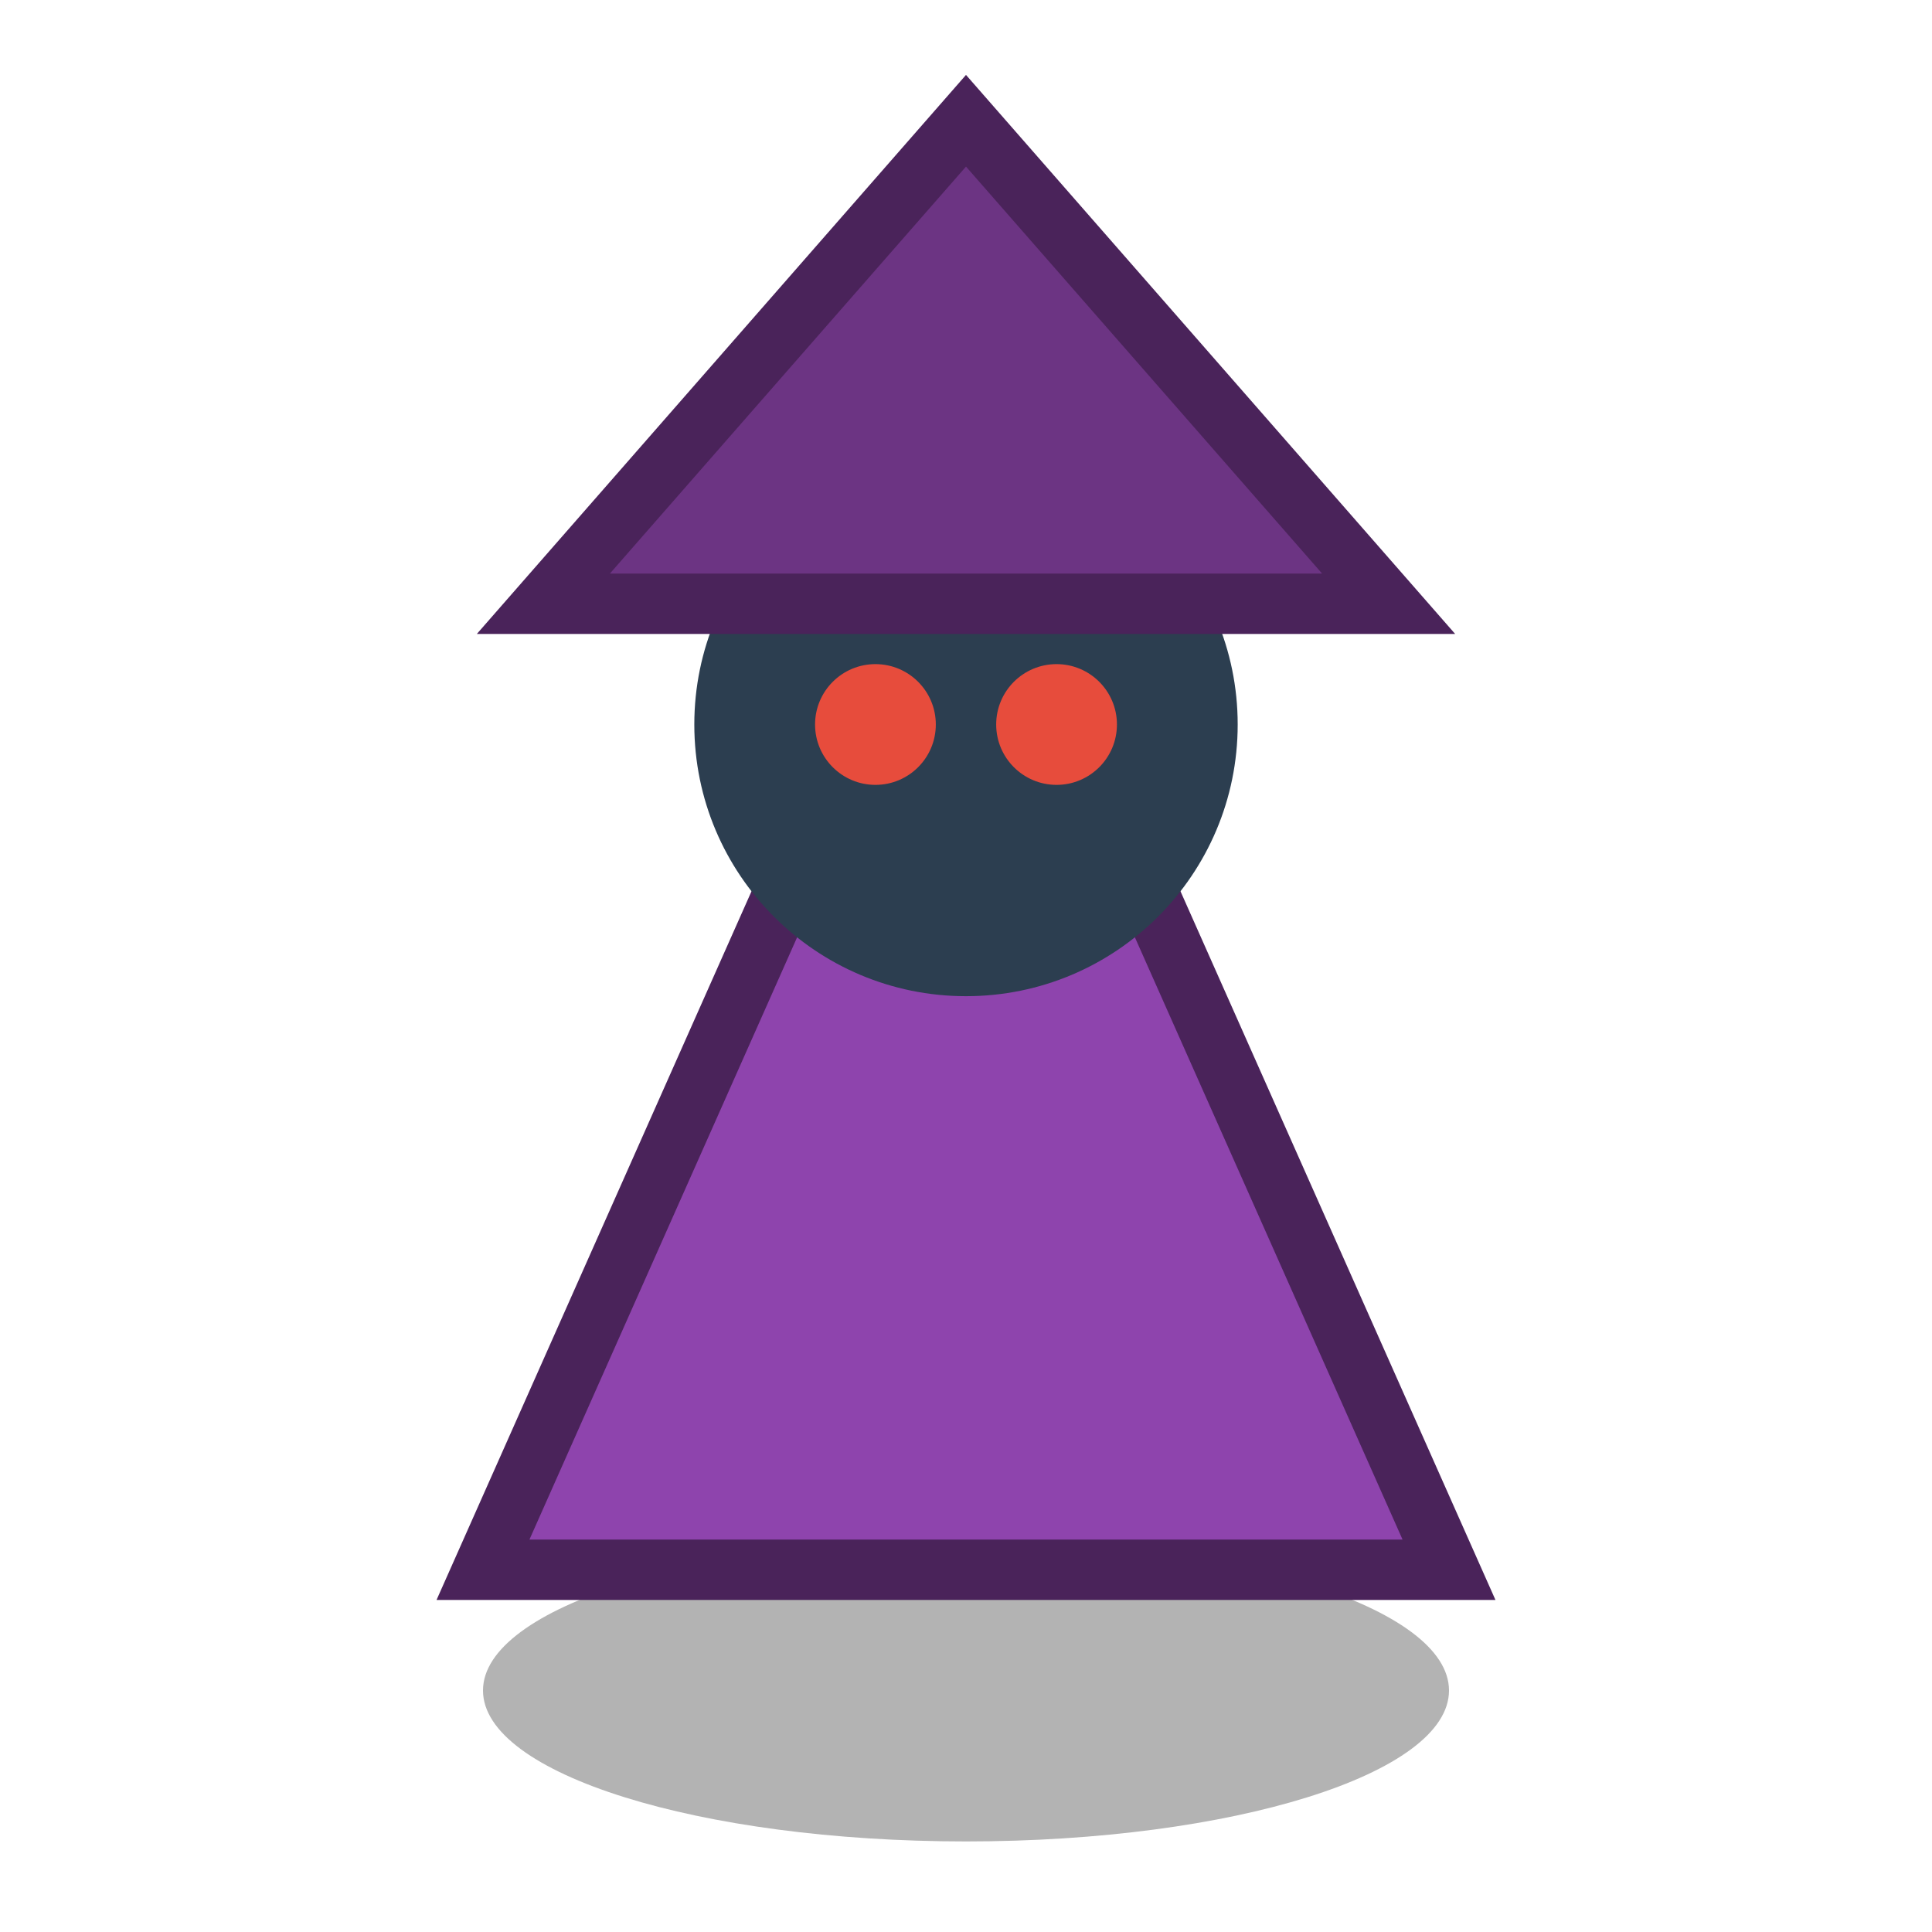
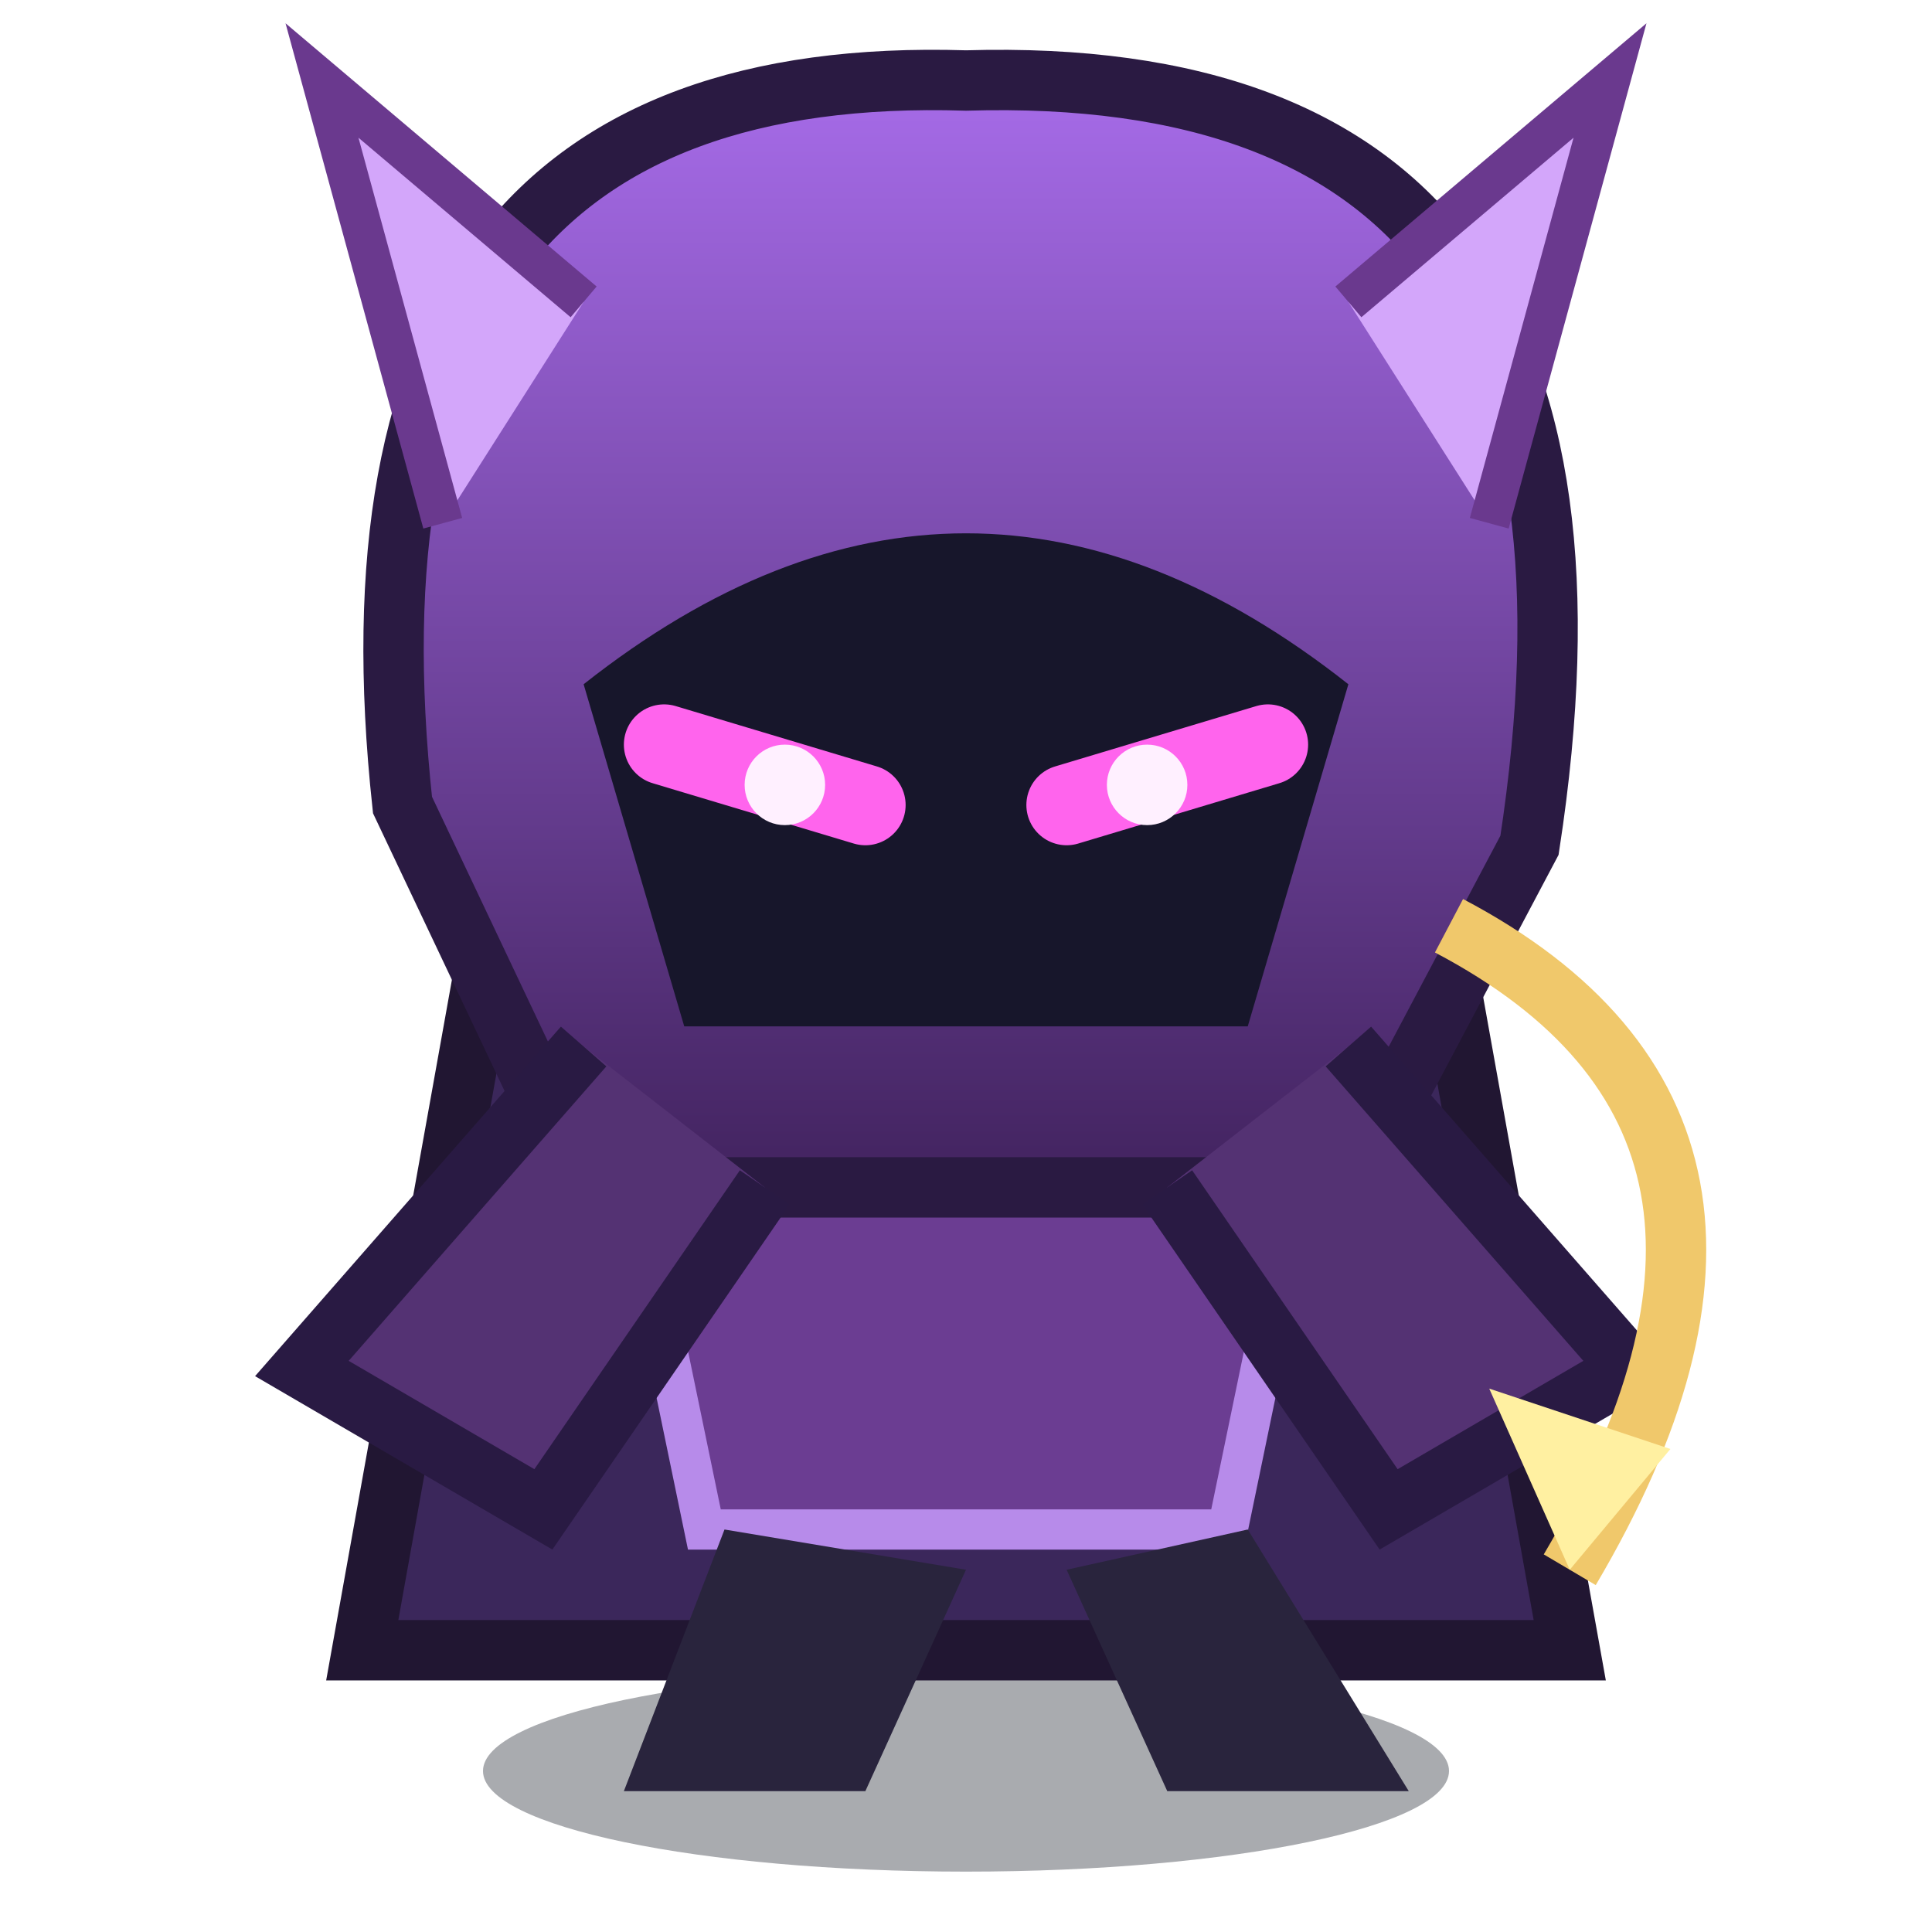
- <svg xmlns="http://www.w3.org/2000/svg" viewBox="0 0 64 64">
-   <ellipse cx="32" cy="56" rx="16" ry="5" fill="rgba(0,0,0,0.3)" />
-   <polygon points="32,16 16,52 48,52" fill="#8e44ad" stroke="#4a235a" stroke-width="2" />
-   <circle cx="32" cy="24" r="9" fill="#2c3e50" />
-   <circle cx="29" cy="24" r="2" fill="#e74c3c" />
-   <circle cx="35" cy="24" r="2" fill="#e74c3c" />
-   <polygon points="32,4 18,20 46,20" fill="#6c3483" stroke="#4a235a" stroke-width="2" />
+ <svg xmlns="http://www.w3.org/2000/svg" viewBox="0 0 96 96">
+   <defs>
+     <linearGradient id="hood" x2="0" y2="1">
+       <stop stop-color="#a66be8" />
+       <stop offset="1" stop-color="#42235f" />
+     </linearGradient>
+   </defs>
+   <ellipse cx="48" cy="88" rx="24" ry="5" fill="#080d19" opacity=".35" />
+   <path d="M25 43Q48 32 71 43L78 82 18 82Z" fill="#3b275b" stroke="#211632" stroke-width="3" />
+   <path d="M29 47 48 57 67 47 61 76 35 76Z" fill="#6b3d92" stroke="#b78bea" stroke-width="2" />
+   <path d="M20 40Q16 3 48 4Q82 3 76 42L67 59 29 59Z" fill="url(#hood)" stroke="#2a1a42" stroke-width="3" />
+   <path d="M29 34Q48 19 67 34L62 51 34 51Z" fill="#17162b" />
+   <path d="M33 37 43 40M63 37 53 40" stroke="#ff64ed" stroke-width="4" stroke-linecap="round" />
+   <circle cx="39" cy="39" r="2" fill="#fff0ff" />
+   <circle cx="57" cy="39" r="2" fill="#fff0ff" />
+   <path d="M29 52 15 68 27 75 38 59M67 52 81 68 69 75 58 59" fill="#543273" stroke="#291a43" stroke-width="3" />
+   <path d="M36 76 31 89 43 89 48 78M53 78 58 89 70 89 62 76" fill="#29243d" />
+   <path d="M72 46Q91 56 78 78" fill="none" stroke="#f0c86b" stroke-width="3" />
+   <path d="M78 78 74 69 83 72Z" fill="#fff0a1" />
+   <path d="M29 15 16 4 22 26M67 15 80 4 74 26" fill="#d3a6fa" stroke="#6a398e" stroke-width="2" />
</svg>
